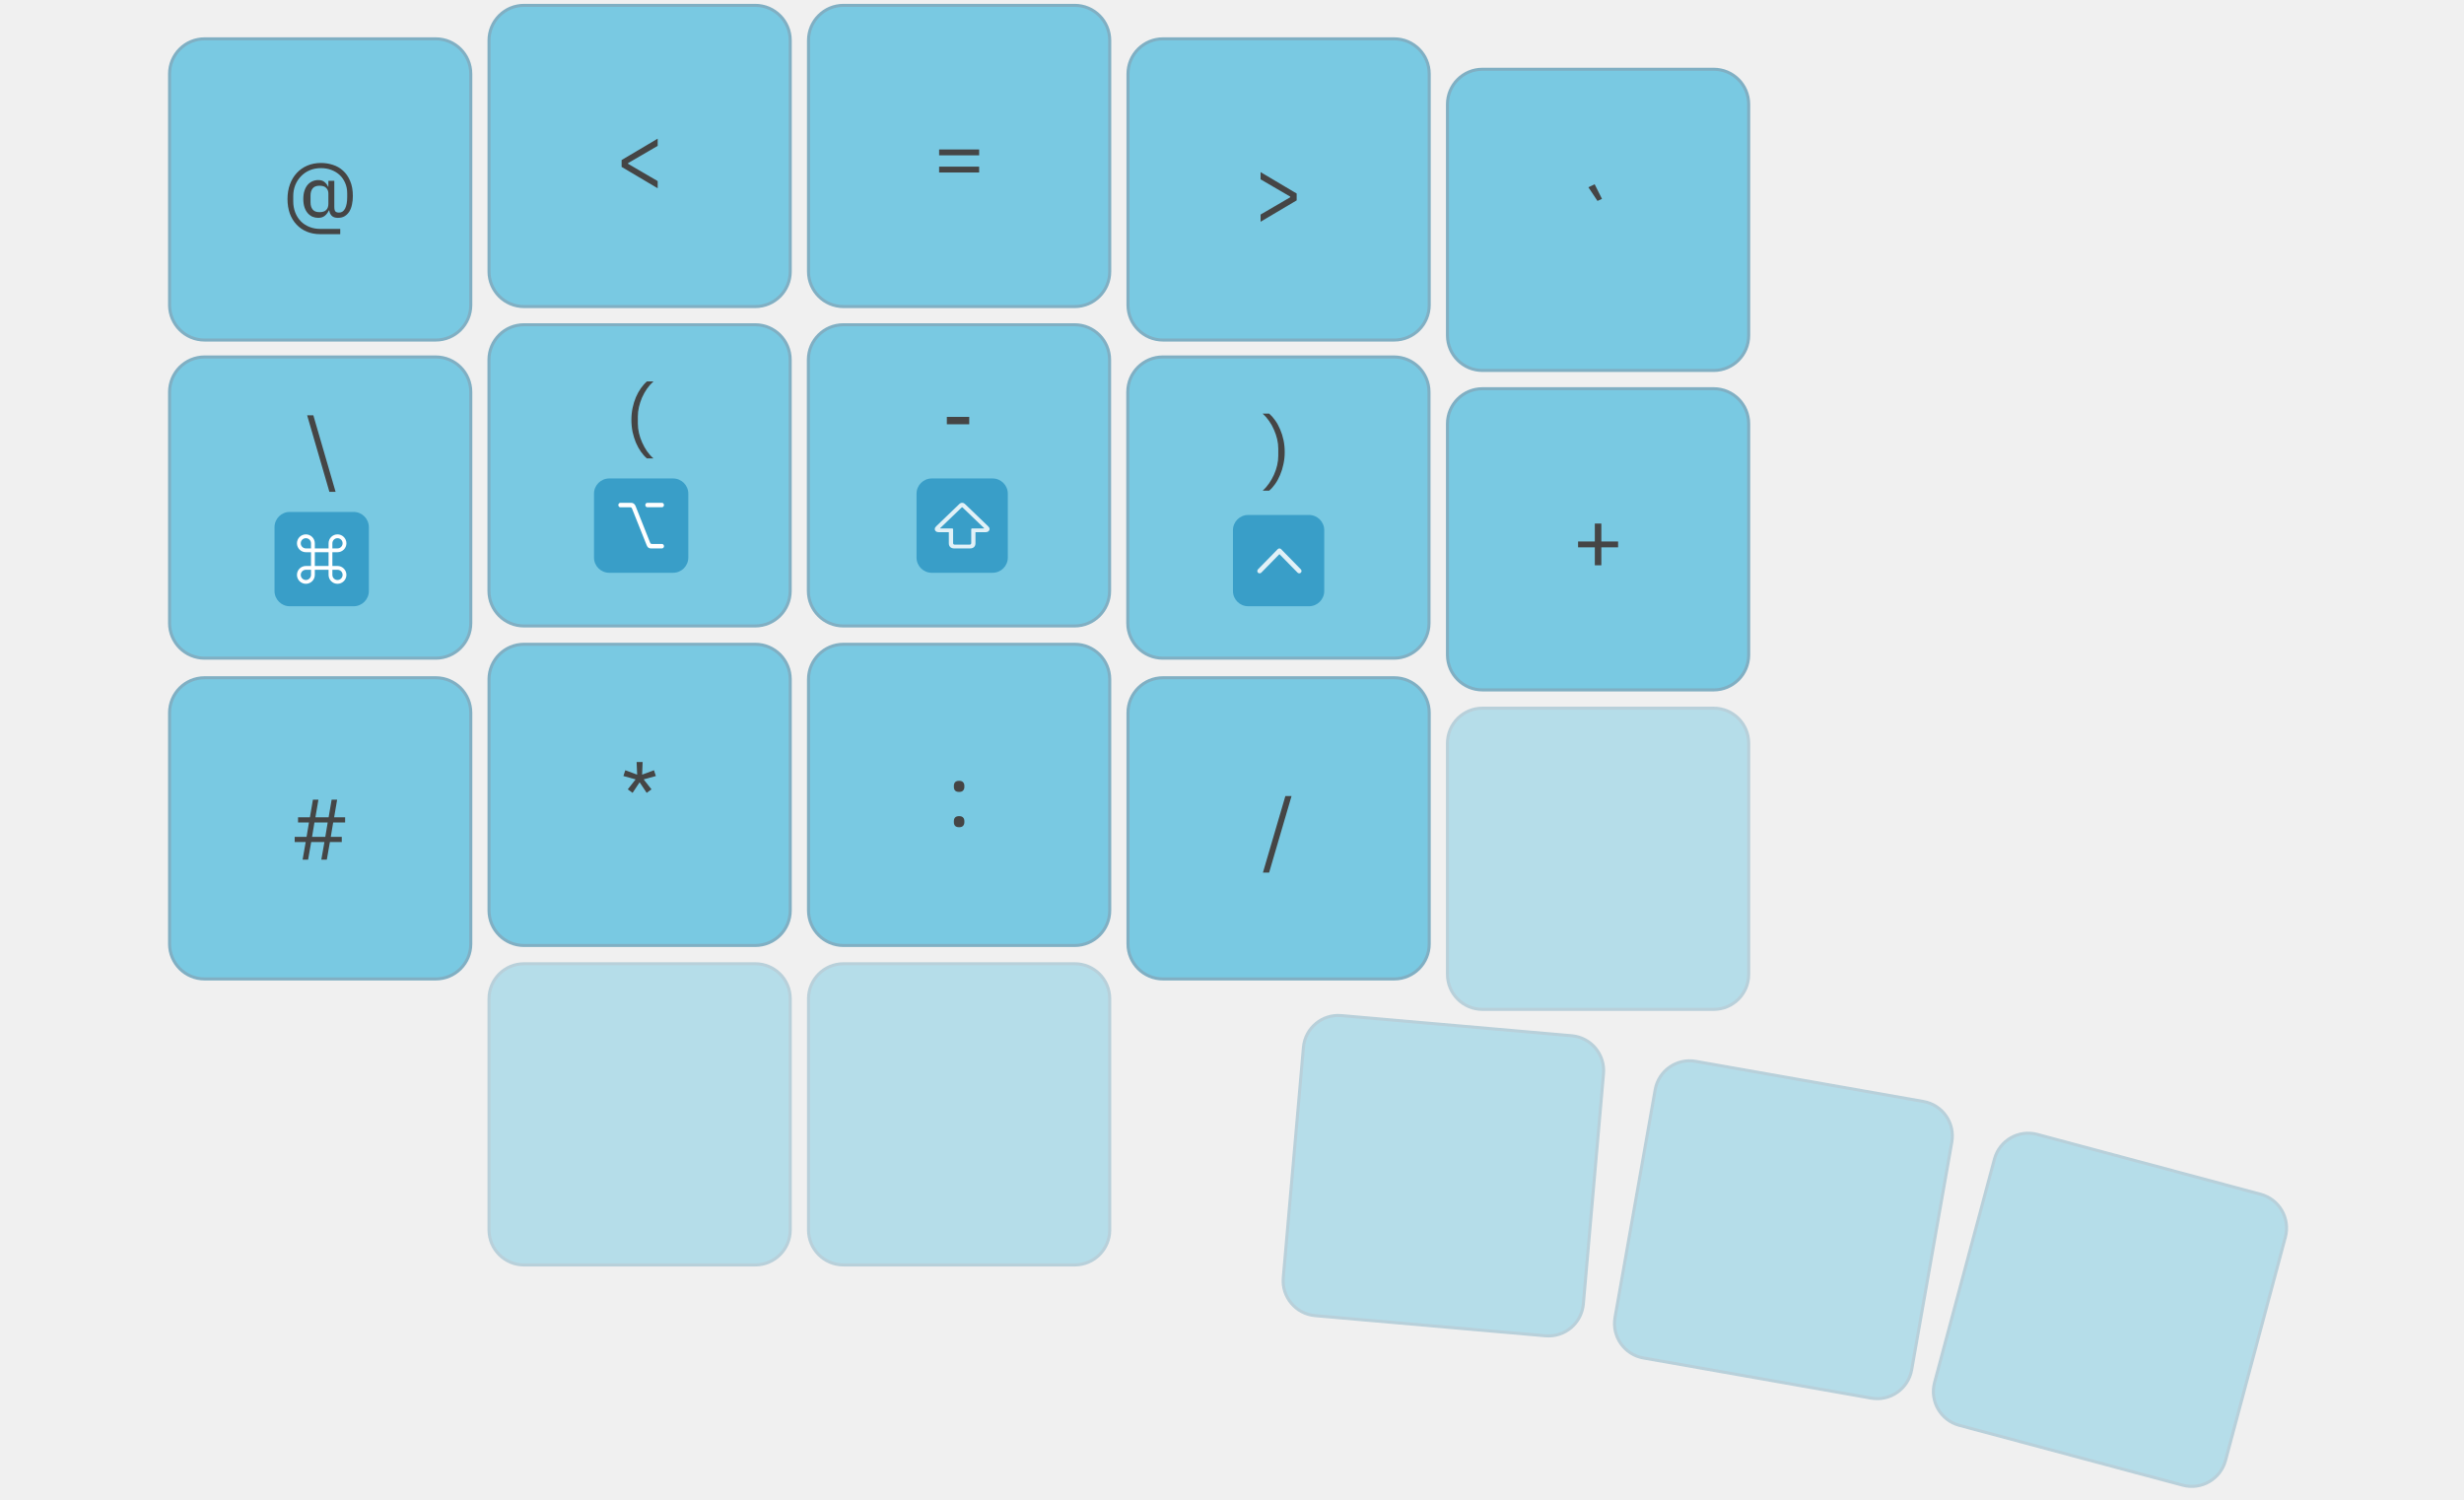
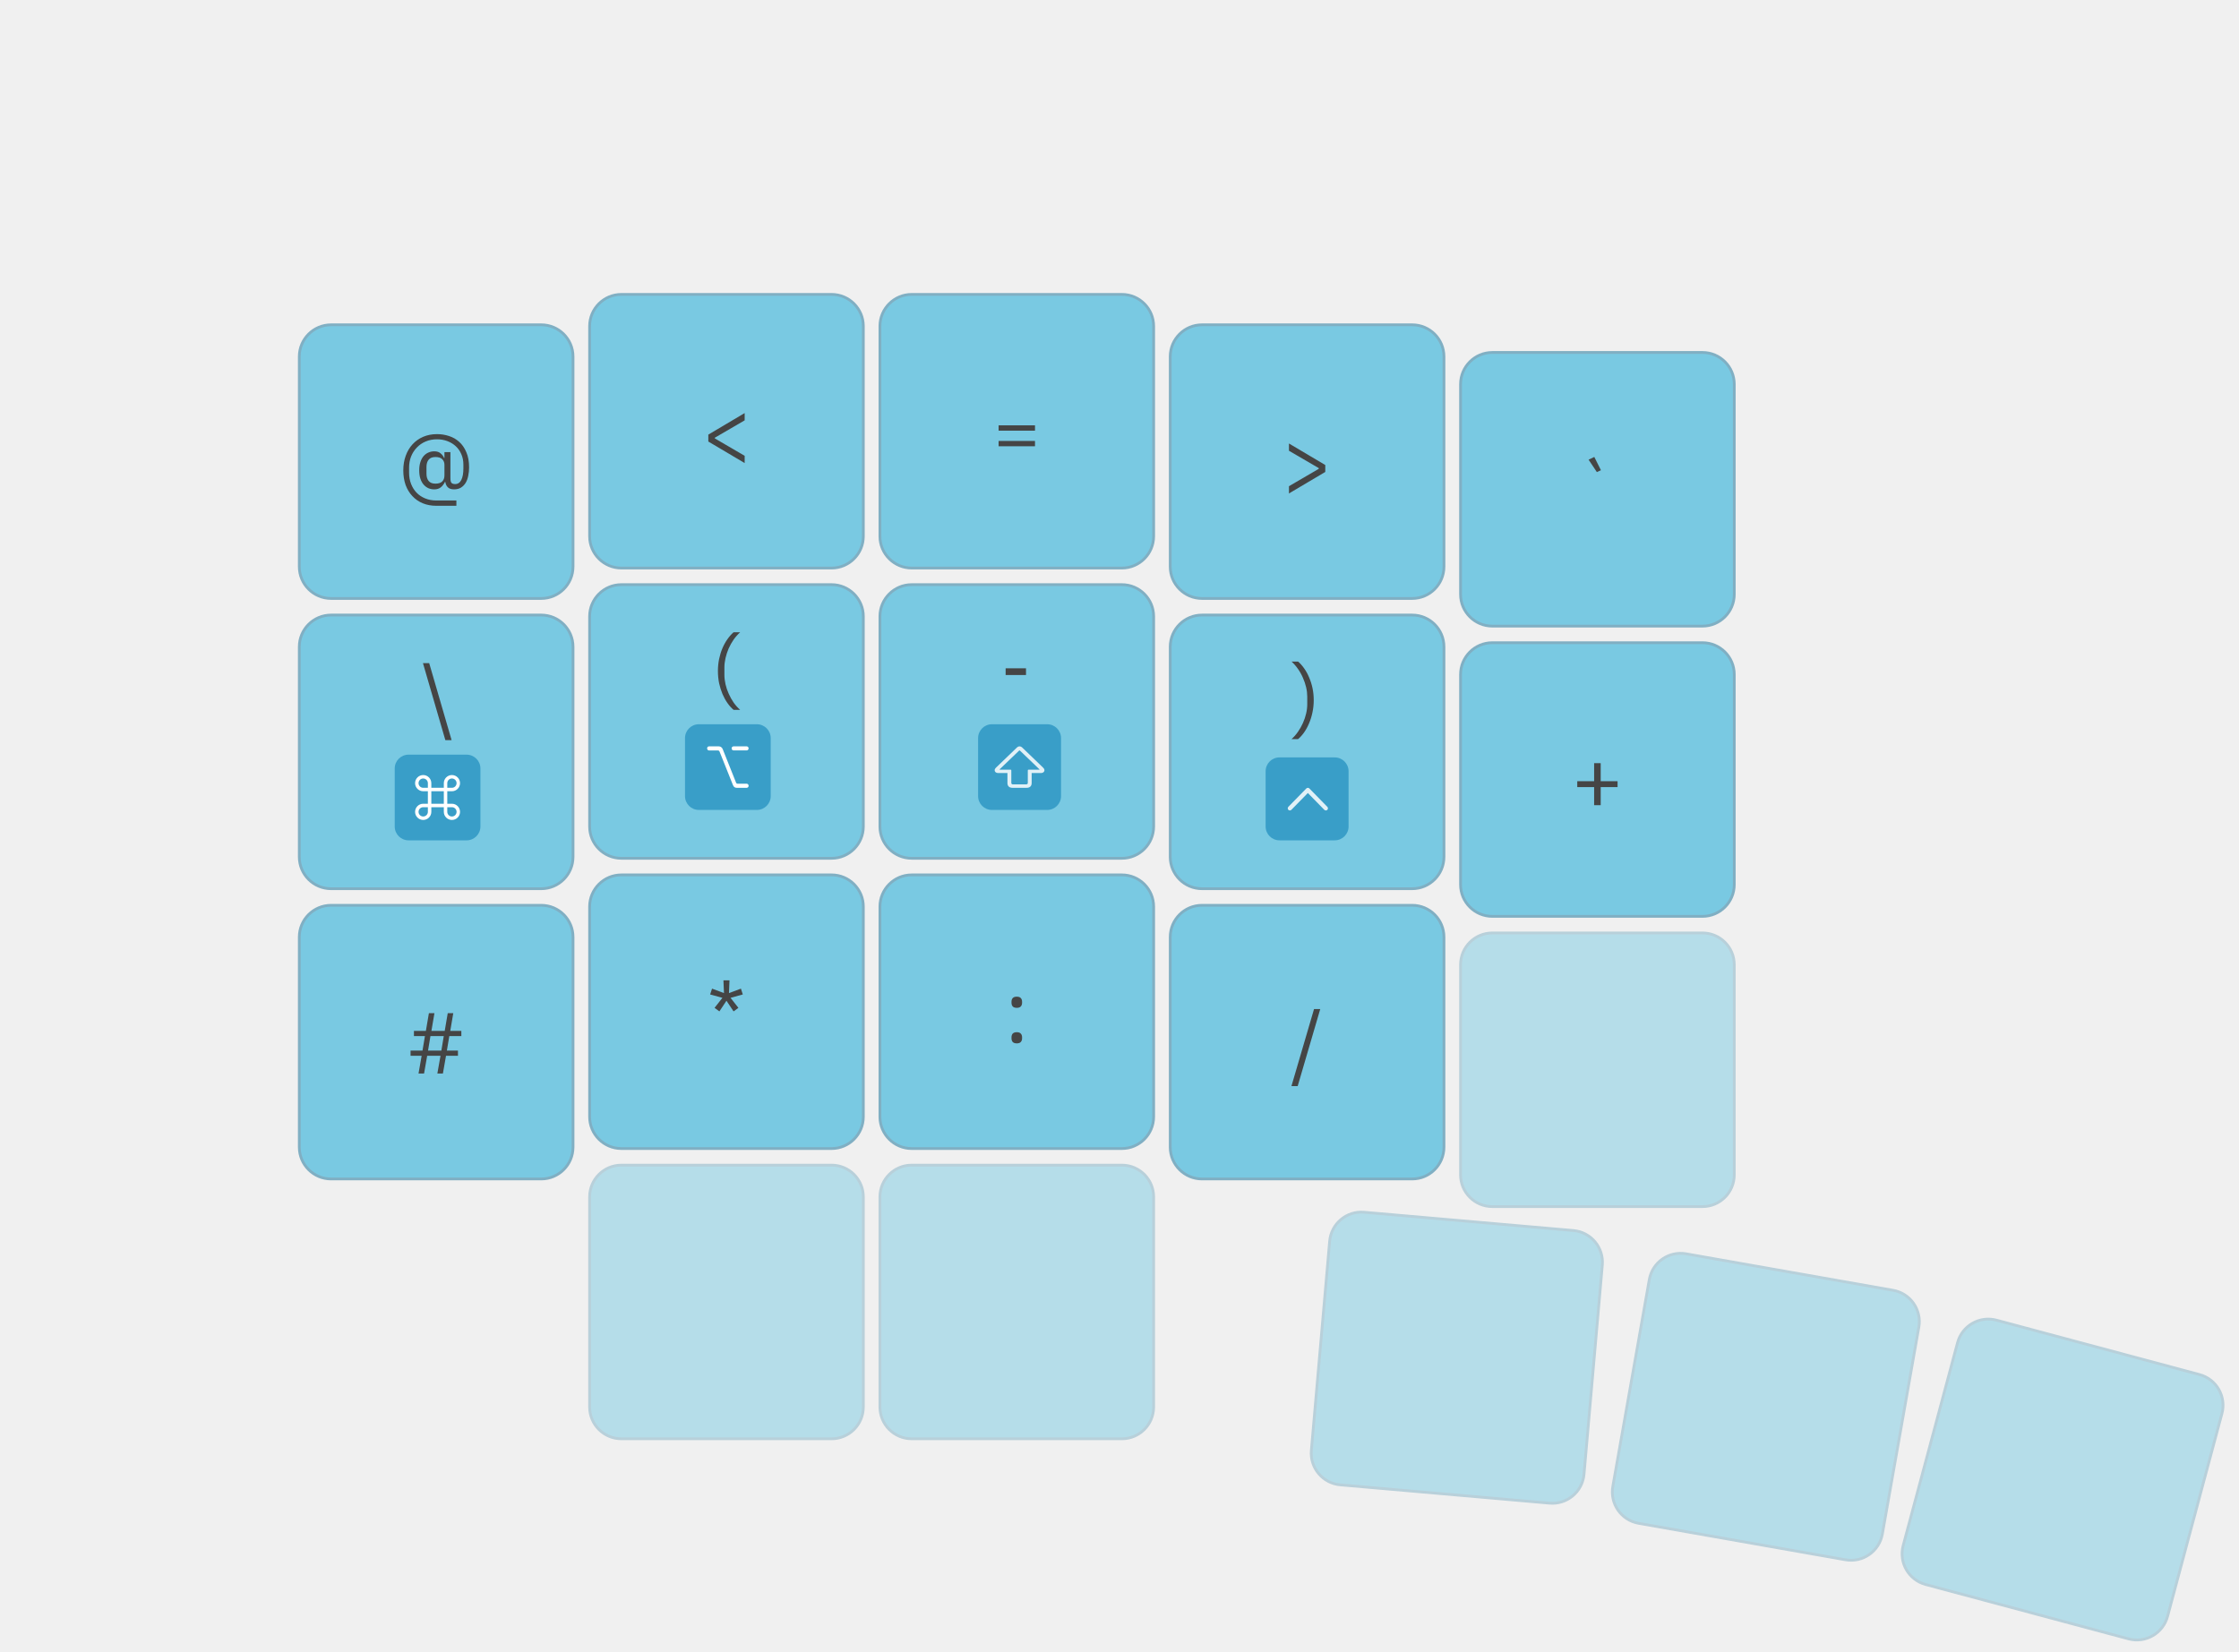
- <svg xmlns="http://www.w3.org/2000/svg" width="918.009" height="558.738" viewBox="2177.397 1161.57 918.009 558.738" fill="none" data-reference-sha256="8ee34f9e3c9666997164bc1bf319ddedcdf2c116329b47ac2e6d758aab9504ad" data-model="micro" data-layer="symbols" data-side="left" data-locale="en" data-key-canvas-width="8.18">
+ <svg xmlns="http://www.w3.org/2000/svg" width="918.009" height="677.142" viewBox="2117.842 1042.825 918.009 677.142" fill="none" data-reference-sha256="8ee34f9e3c9666997164bc1bf319ddedcdf2c116329b47ac2e6d758aab9504ad" data-model="micro" data-layer="symbols" data-side="left" data-locale="en" data-key-canvas-width="8.18" data-key-grid-pitch="119.03" data-key-grid-normalized="true" data-shared-key-canvas="true">
  <defs>
    <linearGradient id="paint0_linear_179_8104" x1="442" y1="611.5" x2="1997" y2="611.5" gradientUnits="userSpaceOnUse">
      <stop />
      <stop offset="1" stop-color="#666666" stop-opacity="0" />
    </linearGradient>
    <linearGradient id="paint1_linear_179_8104" x1="442" y1="1164.5" x2="1997" y2="1164.5" gradientUnits="userSpaceOnUse">
      <stop />
      <stop offset="1" stop-color="#666666" stop-opacity="0" />
    </linearGradient>
    <linearGradient id="paint2_linear_179_8104" x1="442" y1="1717.5" x2="1997" y2="1717.5" gradientUnits="userSpaceOnUse">
      <stop />
      <stop offset="1" stop-color="#666666" stop-opacity="0" />
    </linearGradient>
    <linearGradient id="paint3_linear_179_8104" x1="442" y1="2270.5" x2="1997" y2="2270.5" gradientUnits="userSpaceOnUse">
      <stop />
      <stop offset="1" stop-color="#666666" stop-opacity="0" />
    </linearGradient>
  </defs>
  <rect x="2716.68" y="1187.37" width="112.226" height="112.226" rx="13.036" fill="#79C9E2" stroke="#80AFC3" stroke-width="1.134" />
  <path d="M2769.18 1231.34L2771.52 1230.22L2774.24 1235.66L2772.57 1236.43L2769.18 1231.34Z" fill="#454545" />
  <rect x="2716.68" y="1306.4" width="112.226" height="112.226" rx="13.036" fill="#79C9E2" stroke="#80AFC3" stroke-width="1.134" />
-   <path d="M2771.58 1372.19V1365.5H2765.34V1363.32H2771.58V1356.64H2774.01V1363.32H2780.25V1365.5H2774.01V1372.19H2771.58Z" fill="#454545" />
+   <path d="M2771.58 1372.19V1365.5H2765.34V1363.32H2771.58V1356.64H2774.01V1363.32H2780.25V1365.5H2774.01V1372.19H2771.58Z" fill="#454545" transform="matrix(1.108416 0 0 1.108416 -300.6147 -147.9241) " data-standard-legend-size="true" />
  <rect opacity="0.5" x="2716.68" y="1425.43" width="112.226" height="112.226" rx="13.036" fill="#79C9E2" stroke="#80AFC3" stroke-width="1.134" />
-   <rect x="2240.57" y="1176.04" width="112.226" height="112.226" rx="13.036" fill="#79C9E2" stroke="#80AFC3" stroke-width="1.134" />
-   <rect x="2240.57" y="1294.57" width="112.226" height="112.226" rx="13.036" fill="#79C9E2" stroke="#80AFC3" stroke-width="1.134" />
-   <path d="M2300.12 1344.83L2291.83 1316.32H2294.14L2302.43 1344.83H2300.12Z" fill="#454545" />
-   <rect x="2240.57" y="1414.09" width="112.226" height="112.226" rx="13.036" fill="#79C9E2" stroke="#80AFC3" stroke-width="1.134" />
-   <path d="M2298.27 1475.3H2293.34L2292.19 1481.86H2290.14L2291.29 1475.3H2287.19V1473.38H2291.61L2292.51 1468.01H2288.44V1466.09H2292.86L2293.98 1459.53H2296.03L2294.91 1466.09H2299.83L2300.95 1459.53H2303L2301.88 1466.09H2305.98V1468.01H2301.53L2300.63 1473.38H2304.73V1475.3H2300.31L2299.16 1481.86H2297.11L2298.27 1475.3ZM2298.59 1473.38L2299.48 1468.01H2294.55L2293.66 1473.38H2298.59Z" fill="#454545" />
-   <rect x="2597.65" y="1176.04" width="112.226" height="112.226" rx="13.036" fill="#79C9E2" stroke="#80AFC3" stroke-width="1.134" />
-   <path d="M2647.05 1241.51L2658.09 1235.07V1234.82L2647.05 1228.39V1225.7L2660.49 1233.67V1236.23L2647.05 1244.19V1241.51Z" fill="#454545" />
-   <rect x="2597.57" y="1294.57" width="112.226" height="112.226" rx="13.036" fill="#79C9E2" stroke="#80AFC3" stroke-width="1.134" />
-   <path d="M2656.04 1330.02C2656.04 1331.57 2655.88 1333.08 2655.56 1334.53C2655.27 1335.96 2654.85 1337.29 2654.32 1338.53C2653.8 1339.77 2653.2 1340.89 2652.49 1341.89C2651.79 1342.89 2651.04 1343.72 2650.25 1344.38H2647.82C2648.7 1343.62 2649.48 1342.72 2650.19 1341.7C2650.91 1340.67 2651.53 1339.58 2652.04 1338.43C2652.56 1337.28 2652.95 1336.11 2653.23 1334.91C2653.51 1333.72 2653.64 1332.55 2653.64 1331.42V1328.67C2653.64 1327.56 2653.51 1326.41 2653.23 1325.22C2652.95 1324.02 2652.56 1322.85 2652.04 1321.7C2651.55 1320.54 2650.95 1319.46 2650.22 1318.43C2649.52 1317.41 2648.72 1316.49 2647.82 1315.68H2650.25C2651.06 1316.38 2651.82 1317.24 2652.52 1318.24C2653.23 1319.24 2653.84 1320.36 2654.35 1321.6C2654.88 1322.82 2655.3 1324.14 2655.6 1325.57C2655.9 1327 2656.04 1328.48 2656.04 1330.02Z" fill="#454545" />
+   <rect x="2240.56" y="1176.03" width="112.226" height="112.226" rx="13.036" fill="#79C9E2" stroke="#80AFC3" stroke-width="1.134" />
+   <rect x="2240.56" y="1295.06" width="112.226" height="112.226" rx="13.036" fill="#79C9E2" stroke="#80AFC3" stroke-width="1.134" />
+   <path d="M2300.12 1344.83L2291.83 1316.32H2294.14L2302.43 1344.83H2300.12Z" fill="#454545" transform="matrix(1.107892 0 0 1.107892 -247.8418 -143.5583) " data-standard-legend-size="true" />
+   <rect x="2240.56" y="1414.09" width="112.226" height="112.226" rx="13.036" fill="#79C9E2" stroke="#80AFC3" stroke-width="1.134" />
+   <path d="M2298.27 1475.3H2293.34L2292.19 1481.86H2290.14L2291.29 1475.3H2287.19V1473.38H2291.61L2292.51 1468.01H2288.44V1466.09H2292.86L2293.98 1459.53H2296.03L2294.91 1466.09H2299.83L2300.95 1459.53H2303L2301.88 1466.09H2305.98V1468.01H2301.53L2300.63 1473.38H2304.73V1475.3H2300.31L2299.16 1481.86H2297.11L2298.27 1475.3ZM2298.59 1473.38L2299.48 1468.01H2294.55L2293.66 1473.38H2298.59Z" fill="#454545" transform="matrix(1.108205 0 0 1.108205 -248.5032 -159.1373) " data-standard-legend-size="true" />
+   <rect x="2597.65" y="1176.03" width="112.226" height="112.226" rx="13.036" fill="#79C9E2" stroke="#80AFC3" stroke-width="1.134" />
+   <path d="M2647.05 1241.51L2658.09 1235.07V1234.82L2647.05 1228.39V1225.7L2660.49 1233.67V1236.23L2647.05 1244.19V1241.51Z" fill="#454545" transform="matrix(1.108197 0 0 1.108197 -287.1292 -133.617) " data-standard-legend-size="true" />
+   <rect x="2597.65" y="1295.06" width="112.226" height="112.226" rx="13.036" fill="#79C9E2" stroke="#80AFC3" stroke-width="1.134" />
+   <path d="M2656.04 1330.02C2656.04 1331.57 2655.88 1333.08 2655.56 1334.53C2655.27 1335.96 2654.85 1337.29 2654.32 1338.53C2653.8 1339.77 2653.2 1340.89 2652.49 1341.89C2651.79 1342.89 2651.04 1343.72 2650.25 1344.38H2647.82C2648.7 1343.62 2649.48 1342.72 2650.19 1341.7C2650.91 1340.67 2651.53 1339.58 2652.04 1338.43C2652.56 1337.28 2652.95 1336.11 2653.23 1334.91C2653.51 1333.72 2653.64 1332.55 2653.64 1331.42V1328.67C2653.64 1327.56 2653.51 1326.41 2653.23 1325.22C2652.95 1324.02 2652.56 1322.85 2652.04 1321.7C2651.55 1320.54 2650.95 1319.46 2650.22 1318.43C2649.52 1317.41 2648.72 1316.49 2647.82 1315.68H2650.25C2651.06 1316.38 2651.82 1317.24 2652.52 1318.24C2653.23 1319.24 2653.84 1320.36 2654.35 1321.6C2654.88 1322.82 2655.3 1324.14 2655.6 1325.57C2655.9 1327 2656.04 1328.48 2656.04 1330.02Z" fill="#454545" transform="matrix(1.108006 0 0 1.108006 -286.4253 -143.6517) " data-standard-legend-size="true" />
  <rect x="2597.65" y="1414.09" width="112.226" height="112.226" rx="13.036" fill="#79C9E2" stroke="#80AFC3" stroke-width="1.134" />
-   <path d="M2647.92 1486.7L2656.28 1458.18H2658.58L2650.23 1486.7H2647.92Z" fill="#454545" />
-   <rect x="2359.59" y="1163.57" width="112.226" height="112.226" rx="13.036" fill="#79C9E2" stroke="#80AFC3" stroke-width="1.134" />
-   <path d="M2408.99 1223.76V1221.2L2422.43 1213.23V1215.92L2411.39 1222.35V1222.6L2422.43 1229.04V1231.72L2408.99 1223.76Z" fill="#454545" />
-   <path d="M2304.16 1248.82H2296.73C2294.9 1248.82 2293.22 1248.51 2291.71 1247.89C2290.22 1247.27 2288.94 1246.38 2287.87 1245.23C2286.8 1244.1 2285.97 1242.74 2285.37 1241.14C2284.8 1239.51 2284.51 1237.71 2284.51 1235.73C2284.51 1233.74 2284.81 1231.93 2285.41 1230.29C2286 1228.64 2286.85 1227.24 2287.93 1226.06C2289.02 1224.87 2290.33 1223.94 2291.87 1223.28C2293.41 1222.62 2295.12 1222.29 2297.02 1222.29C2298.52 1222.29 2299.98 1222.52 2301.41 1222.99C2302.84 1223.44 2304.09 1224.15 2305.18 1225.14C2306.29 1226.12 2307.18 1227.4 2307.84 1228.98C2308.52 1230.53 2308.86 1232.41 2308.86 1234.61C2308.86 1235.72 2308.76 1236.76 2308.54 1237.74C2308.35 1238.72 2308.03 1239.59 2307.58 1240.34C2307.13 1241.06 2306.56 1241.65 2305.85 1242.1C2305.15 1242.52 2304.3 1242.74 2303.29 1242.74C2302.27 1242.74 2301.5 1242.48 2300.99 1241.97C2300.48 1241.46 2300.17 1240.79 2300.06 1239.98H2299.93C2299.51 1240.84 2298.98 1241.51 2298.37 1242C2297.75 1242.49 2296.95 1242.74 2295.97 1242.74C2295.22 1242.74 2294.5 1242.6 2293.82 1242.32C2293.16 1242.02 2292.57 1241.58 2292.06 1241.01C2291.55 1240.43 2291.14 1239.71 2290.85 1238.83C2290.55 1237.94 2290.4 1236.89 2290.4 1235.7C2290.4 1234.5 2290.55 1233.47 2290.85 1232.59C2291.14 1231.7 2291.55 1230.96 2292.06 1230.38C2292.57 1229.81 2293.16 1229.38 2293.82 1229.1C2294.5 1228.8 2295.22 1228.66 2295.97 1228.66C2296.95 1228.66 2297.73 1228.9 2298.3 1229.39C2298.88 1229.86 2299.32 1230.44 2299.61 1231.12H2299.74V1228.94H2301.95V1238.67C2301.95 1239.5 2302.09 1240.07 2302.37 1240.37C2302.66 1240.64 2303.11 1240.78 2303.71 1240.78C2304.71 1240.78 2305.47 1240.27 2305.98 1239.25C2306.49 1238.22 2306.75 1236.82 2306.75 1235.02V1233.55C2306.75 1232.14 2306.49 1230.86 2305.98 1229.71C2305.49 1228.56 2304.81 1227.58 2303.93 1226.77C2303.06 1225.96 2302.02 1225.33 2300.83 1224.88C2299.64 1224.43 2298.36 1224.21 2296.99 1224.21C2295.45 1224.21 2294.06 1224.47 2292.8 1225.01C2291.54 1225.54 2290.45 1226.29 2289.53 1227.25C2288.62 1228.19 2287.9 1229.3 2287.39 1230.58C2286.9 1231.83 2286.65 1233.2 2286.65 1234.67V1236.56C2286.65 1238.07 2286.9 1239.46 2287.39 1240.72C2287.88 1241.98 2288.56 1243.07 2289.44 1243.98C2290.33 1244.9 2291.4 1245.6 2292.64 1246.1C2293.88 1246.61 2295.25 1246.86 2296.77 1246.86H2304.16V1248.82ZM2296.41 1240.62C2297.54 1240.62 2298.38 1240.36 2298.91 1239.82C2299.46 1239.29 2299.74 1238.53 2299.74 1237.55V1233.65C2299.74 1232.84 2299.48 1232.15 2298.94 1231.6C2298.41 1231.04 2297.57 1230.77 2296.41 1230.77C2295.26 1230.77 2294.42 1231.1 2293.89 1231.76C2293.35 1232.42 2293.09 1233.31 2293.09 1234.42V1236.98C2293.09 1238.08 2293.35 1238.97 2293.89 1239.63C2294.42 1240.29 2295.26 1240.62 2296.41 1240.62Z" fill="#454545" />
-   <rect x="2359.57" y="1282.57" width="112.226" height="112.226" rx="13.036" fill="#79C9E2" stroke="#80AFC3" stroke-width="1.134" />
-   <path d="M2412.64 1318.02C2412.64 1316.48 2412.79 1315 2413.08 1313.57C2413.38 1312.14 2413.79 1310.82 2414.3 1309.6C2414.83 1308.36 2415.45 1307.24 2416.16 1306.24C2416.86 1305.24 2417.62 1304.38 2418.43 1303.68H2420.86C2419.96 1304.49 2419.15 1305.41 2418.43 1306.43C2417.72 1307.46 2417.12 1308.54 2416.6 1309.7C2416.11 1310.85 2415.73 1312.02 2415.45 1313.22C2415.18 1314.41 2415.04 1315.56 2415.04 1316.67V1319.42C2415.04 1320.55 2415.18 1321.72 2415.45 1322.91C2415.73 1324.11 2416.12 1325.28 2416.64 1326.43C2417.15 1327.58 2417.76 1328.67 2418.46 1329.7C2419.19 1330.72 2419.99 1331.62 2420.86 1332.38H2418.43C2417.64 1331.72 2416.89 1330.89 2416.19 1329.89C2415.48 1328.89 2414.87 1327.77 2414.33 1326.53C2413.82 1325.29 2413.4 1323.96 2413.08 1322.53C2412.79 1321.08 2412.64 1319.57 2412.64 1318.02Z" fill="#454545" />
+   <path d="M2647.92 1486.7L2656.28 1458.18H2658.58L2650.23 1486.7H2647.92Z" fill="#454545" transform="matrix(1.107508 0 0 1.107508 -285.2451 -158.2988) " data-standard-legend-size="true" />
+   <rect x="2359.59" y="1163.56" width="112.226" height="112.226" rx="13.036" fill="#79C9E2" stroke="#80AFC3" stroke-width="1.134" />
+   <path d="M2408.99 1223.76V1221.2L2422.43 1213.23V1215.92L2411.39 1222.35V1222.6L2422.43 1229.04V1231.72L2408.99 1223.76Z" fill="#454545" transform="matrix(1.108723 0 0 1.108723 -262.6425 -132.9108) " data-standard-legend-size="true" />
+   <path d="M2304.16 1248.82H2296.73C2294.9 1248.82 2293.22 1248.51 2291.71 1247.89C2290.22 1247.27 2288.94 1246.38 2287.87 1245.23C2286.8 1244.1 2285.97 1242.74 2285.37 1241.14C2284.8 1239.51 2284.51 1237.71 2284.51 1235.73C2284.51 1233.74 2284.81 1231.93 2285.41 1230.29C2286 1228.64 2286.85 1227.24 2287.93 1226.06C2289.02 1224.87 2290.33 1223.94 2291.87 1223.28C2293.41 1222.62 2295.12 1222.29 2297.02 1222.29C2298.52 1222.29 2299.98 1222.52 2301.41 1222.99C2302.84 1223.44 2304.09 1224.15 2305.18 1225.14C2306.29 1226.12 2307.18 1227.4 2307.84 1228.98C2308.52 1230.53 2308.86 1232.41 2308.86 1234.61C2308.86 1235.72 2308.76 1236.76 2308.54 1237.74C2308.35 1238.72 2308.03 1239.59 2307.58 1240.34C2307.13 1241.06 2306.56 1241.65 2305.85 1242.1C2305.15 1242.52 2304.3 1242.74 2303.29 1242.74C2302.27 1242.74 2301.5 1242.48 2300.99 1241.97C2300.48 1241.46 2300.17 1240.79 2300.06 1239.98H2299.93C2299.51 1240.84 2298.98 1241.51 2298.37 1242C2297.75 1242.49 2296.95 1242.74 2295.97 1242.74C2295.22 1242.74 2294.5 1242.6 2293.82 1242.32C2293.16 1242.02 2292.57 1241.58 2292.06 1241.01C2291.55 1240.43 2291.14 1239.71 2290.85 1238.83C2290.55 1237.94 2290.4 1236.89 2290.4 1235.7C2290.4 1234.5 2290.55 1233.47 2290.85 1232.59C2291.14 1231.7 2291.55 1230.96 2292.06 1230.38C2292.57 1229.81 2293.16 1229.38 2293.82 1229.1C2294.5 1228.8 2295.22 1228.66 2295.97 1228.66C2296.95 1228.66 2297.73 1228.9 2298.3 1229.39C2298.88 1229.86 2299.32 1230.44 2299.61 1231.12H2299.74V1228.94H2301.95V1238.67C2301.95 1239.5 2302.09 1240.07 2302.37 1240.37C2302.66 1240.64 2303.11 1240.78 2303.71 1240.78C2304.71 1240.78 2305.47 1240.27 2305.98 1239.25C2306.49 1238.22 2306.75 1236.82 2306.75 1235.02V1233.55C2306.75 1232.14 2306.49 1230.86 2305.98 1229.71C2305.49 1228.56 2304.81 1227.58 2303.93 1226.77C2303.06 1225.96 2302.02 1225.33 2300.83 1224.88C2299.64 1224.43 2298.36 1224.21 2296.99 1224.21C2295.45 1224.21 2294.06 1224.47 2292.8 1225.01C2291.54 1225.54 2290.45 1226.29 2289.53 1227.25C2288.62 1228.19 2287.9 1229.3 2287.39 1230.58C2286.9 1231.83 2286.65 1233.2 2286.65 1234.67V1236.56C2286.65 1238.07 2286.9 1239.46 2287.39 1240.72C2287.88 1241.98 2288.56 1243.07 2289.44 1243.98C2290.33 1244.9 2291.4 1245.6 2292.64 1246.1C2293.88 1246.61 2295.25 1246.86 2296.77 1246.86H2304.16V1248.82ZM2296.41 1240.62C2297.54 1240.62 2298.38 1240.36 2298.91 1239.82C2299.46 1239.29 2299.74 1238.53 2299.74 1237.55V1233.65C2299.74 1232.84 2299.48 1232.15 2298.94 1231.6C2298.41 1231.04 2297.57 1230.77 2296.41 1230.77C2295.26 1230.77 2294.42 1231.1 2293.89 1231.76C2293.35 1232.42 2293.09 1233.31 2293.09 1234.42V1236.98C2293.09 1238.08 2293.35 1238.97 2293.89 1239.63C2294.42 1240.29 2295.26 1240.62 2296.41 1240.62Z" fill="#454545" transform="matrix(1.107815 0 0 1.107815 -247.6175 -133.2116) " data-standard-legend-size="true" />
+   <rect x="2359.59" y="1282.59" width="112.226" height="112.226" rx="13.036" fill="#79C9E2" stroke="#80AFC3" stroke-width="1.134" />
+   <path d="M2412.64 1318.02C2412.64 1316.48 2412.79 1315 2413.08 1313.57C2413.38 1312.14 2413.79 1310.82 2414.3 1309.6C2414.83 1308.36 2415.45 1307.24 2416.16 1306.24C2416.86 1305.24 2417.62 1304.38 2418.43 1303.68H2420.86C2419.96 1304.49 2419.15 1305.41 2418.43 1306.43C2417.72 1307.46 2417.12 1308.54 2416.6 1309.7C2416.11 1310.85 2415.73 1312.02 2415.45 1313.22C2415.18 1314.41 2415.04 1315.56 2415.04 1316.67V1319.42C2415.04 1320.55 2415.18 1321.72 2415.45 1322.91C2415.73 1324.11 2416.12 1325.28 2416.64 1326.43C2417.15 1327.58 2417.76 1328.67 2418.46 1329.7C2419.19 1330.72 2419.99 1331.62 2420.86 1332.38H2418.43C2417.64 1331.72 2416.89 1330.89 2416.19 1329.89C2415.48 1328.89 2414.87 1327.77 2414.33 1326.53C2413.82 1325.29 2413.4 1323.96 2413.08 1322.53C2412.79 1321.08 2412.64 1319.57 2412.64 1318.02Z" fill="#454545" transform="matrix(1.108345 0 0 1.108345 -261.8433 -142.8022) " data-standard-legend-size="true" />
  <rect x="2359.59" y="1401.62" width="112.226" height="112.226" rx="13.036" fill="#79C9E2" stroke="#80AFC3" stroke-width="1.134" />
-   <path d="M2413.08 1456.98L2411.29 1455.67L2414.2 1451.96L2409.66 1450.71L2410.36 1448.56L2414.78 1450.2L2414.58 1445.49H2416.82L2416.63 1450.2L2421.05 1448.56L2421.75 1450.71L2417.21 1451.96L2420.12 1455.67L2418.33 1456.98L2415.7 1453.04L2413.08 1456.98Z" fill="#454545" />
+   <path d="M2413.08 1456.98L2411.29 1455.67L2414.2 1451.96L2409.66 1450.71L2410.36 1448.56L2414.78 1450.2L2414.58 1445.49H2416.82L2416.63 1450.2L2421.05 1448.56L2421.75 1450.71L2417.21 1451.96L2420.12 1455.67L2418.33 1456.98L2415.7 1453.04L2413.08 1456.98Z" fill="#454545" transform="matrix(1.107716 0 0 1.107716 -260.2104 -156.3214) " data-standard-legend-size="true" />
  <rect opacity="0.5" x="2359.59" y="1520.65" width="112.226" height="112.226" rx="13.036" fill="#79C9E2" stroke="#80AFC3" stroke-width="1.134" />
-   <rect x="2478.62" y="1163.57" width="112.226" height="112.226" rx="13.036" fill="#79C9E2" stroke="#80AFC3" stroke-width="1.134" />
+   <rect x="2478.62" y="1163.56" width="112.226" height="112.226" rx="13.036" fill="#79C9E2" stroke="#80AFC3" stroke-width="1.134" />
  <path d="M2527.28 1219.44V1217.26H2542.2V1219.44H2527.28ZM2527.28 1225.84V1223.66H2542.2V1225.84H2527.28Z" fill="#454545" />
-   <rect x="2478.57" y="1282.57" width="112.226" height="112.226" rx="13.036" fill="#79C9E2" stroke="#80AFC3" stroke-width="1.134" />
+   <rect x="2478.62" y="1282.59" width="112.226" height="112.226" rx="13.036" fill="#79C9E2" stroke="#80AFC3" stroke-width="1.134" />
  <path d="M2530.16 1319.65V1316.9H2538.51V1319.65H2530.16Z" fill="#454545" />
  <rect x="2478.62" y="1401.62" width="112.226" height="112.226" rx="13.036" fill="#79C9E2" stroke="#80AFC3" stroke-width="1.134" />
-   <path d="M2534.73 1469.78C2534.05 1469.78 2533.55 1469.61 2533.23 1469.27C2532.93 1468.93 2532.78 1468.48 2532.78 1467.92V1467.51C2532.78 1466.95 2532.93 1466.5 2533.23 1466.16C2533.55 1465.82 2534.05 1465.65 2534.73 1465.65C2535.42 1465.65 2535.91 1465.82 2536.21 1466.16C2536.53 1466.5 2536.69 1466.95 2536.69 1467.51V1467.92C2536.69 1468.48 2536.53 1468.93 2536.21 1469.27C2535.91 1469.61 2535.42 1469.78 2534.73 1469.78ZM2534.73 1456.63C2534.05 1456.63 2533.55 1456.46 2533.23 1456.12C2532.93 1455.77 2532.78 1455.33 2532.78 1454.77V1454.36C2532.78 1453.8 2532.93 1453.35 2533.23 1453.01C2533.55 1452.67 2534.05 1452.5 2534.73 1452.5C2535.42 1452.5 2535.91 1452.67 2536.21 1453.01C2536.53 1453.35 2536.69 1453.8 2536.69 1454.36V1454.77C2536.69 1455.33 2536.53 1455.77 2536.21 1456.12C2535.91 1456.46 2535.42 1456.63 2534.73 1456.63Z" fill="#454545" />
+   <path d="M2534.73 1469.78C2534.05 1469.78 2533.55 1469.61 2533.23 1469.27C2532.93 1468.93 2532.78 1468.48 2532.78 1467.92V1467.51C2532.78 1466.95 2532.93 1466.5 2533.23 1466.16C2533.55 1465.82 2534.05 1465.65 2534.73 1465.65C2535.42 1465.65 2535.91 1465.82 2536.21 1466.16C2536.53 1466.5 2536.69 1466.95 2536.69 1467.51V1467.92C2536.69 1468.48 2536.53 1468.93 2536.21 1469.27C2535.91 1469.61 2535.42 1469.78 2534.73 1469.78ZM2534.73 1456.63C2534.05 1456.63 2533.55 1456.46 2533.23 1456.12C2532.93 1455.77 2532.78 1455.33 2532.78 1454.77V1454.36C2532.78 1453.8 2532.93 1453.35 2533.23 1453.01C2533.55 1452.67 2534.05 1452.5 2534.73 1452.5C2535.42 1452.5 2535.91 1452.67 2536.21 1453.01C2536.53 1453.35 2536.69 1453.8 2536.69 1454.36V1454.77C2536.69 1455.33 2536.53 1455.77 2536.21 1456.12C2535.91 1456.46 2535.42 1456.63 2534.73 1456.63Z" fill="#454545" transform="matrix(1.108202 0 0 1.108202 -274.2635 -158.0983) " data-standard-legend-size="true" />
  <rect opacity="0.5" x="2478.62" y="1520.65" width="112.226" height="112.226" rx="13.036" fill="#79C9E2" stroke="#80AFC3" stroke-width="1.134" />
  <rect opacity="0.5" x="2664.15" y="1538.83" width="112.226" height="112.226" rx="13.036" transform="rotate(5 2664.15 1538.83)" fill="#79C9E2" stroke="#80AFC3" stroke-width="1.134" />
  <rect opacity="0.5" x="2796.33" y="1554.75" width="112.226" height="112.226" rx="13.036" transform="rotate(10 2796.33 1554.75)" fill="#79C9E2" stroke="#80AFC3" stroke-width="1.134" />
  <rect opacity="0.5" x="2923.83" y="1580.86" width="112.226" height="112.226" rx="13.036" transform="rotate(15 2923.83 1580.86)" fill="#79C9E2" stroke="#80AFC3" stroke-width="1.134" />
  <rect x="2398.7" y="1339.84" width="35.142" height="35.142" rx="5.668" fill="#79C9E2" style="mix-blend-mode:multiply" />
  <rect x="2518.87" y="1339.84" width="34.008" height="35.142" rx="5.668" fill="#79C9E2" style="mix-blend-mode:multiply" />
  <path d="M2412.57 1348.91H2408.55C2408.11 1348.91 2407.77 1349.27 2407.77 1349.74C2407.77 1350.22 2408.11 1350.59 2408.55 1350.59H2412.22C2412.52 1350.59 2412.73 1350.74 2412.86 1351.04L2418.35 1364.77C2418.65 1365.55 2419.16 1365.91 2419.93 1365.91H2423.99C2424.43 1365.91 2424.78 1365.54 2424.78 1365.08C2424.78 1364.61 2424.43 1364.23 2423.99 1364.23H2420.3C2419.97 1364.23 2419.76 1364.1 2419.63 1363.79L2414.17 1350.07C2413.88 1349.35 2413.28 1348.91 2412.57 1348.91ZM2423.99 1348.91H2418.61C2418.16 1348.91 2417.82 1349.26 2417.82 1349.74C2417.82 1350.21 2418.16 1350.57 2418.61 1350.57H2423.99C2424.43 1350.57 2424.77 1350.21 2424.77 1349.74C2424.77 1349.26 2424.43 1348.91 2423.99 1348.91Z" fill="white" />
  <path d="M2532.94 1365.91H2538.79C2540.12 1365.91 2540.83 1365.16 2540.83 1363.95V1359.85H2544.69C2545.46 1359.85 2546.07 1359.39 2546.07 1358.69C2546.07 1358.26 2545.84 1357.94 2545.5 1357.61L2537.04 1349.47C2536.67 1349.11 2536.29 1348.91 2535.86 1348.91C2535.45 1348.91 2535.06 1349.11 2534.7 1349.47L2526.24 1357.61C2525.87 1357.96 2525.67 1358.26 2525.67 1358.69C2525.67 1359.39 2526.27 1359.85 2527.04 1359.85H2530.9V1363.95C2530.9 1365.16 2531.61 1365.91 2532.94 1365.91ZM2533.09 1364.49C2532.73 1364.49 2532.49 1364.26 2532.49 1363.92V1358.78C2532.49 1358.55 2532.4 1358.47 2532.17 1358.47H2527.79C2527.72 1358.47 2527.69 1358.44 2527.69 1358.39C2527.69 1358.36 2527.71 1358.33 2527.74 1358.28L2535.66 1350.68C2535.74 1350.6 2535.81 1350.59 2535.86 1350.59C2535.93 1350.59 2536 1350.6 2536.06 1350.68L2543.98 1358.28C2544.03 1358.33 2544.04 1358.36 2544.04 1358.39C2544.04 1358.44 2544.01 1358.47 2543.94 1358.47H2539.56C2539.34 1358.47 2539.25 1358.55 2539.25 1358.78V1363.92C2539.25 1364.25 2538.99 1364.49 2538.64 1364.49H2533.09Z" fill="white" fill-opacity="0.85" />
  <rect x="2279.68" y="1352.31" width="35.142" height="35.142" rx="5.668" fill="#79C9E2" style="mix-blend-mode:multiply" />
  <rect x="2636.76" y="1353.44" width="34.008" height="34.008" rx="5.668" fill="#79C9E2" style="mix-blend-mode:multiply" />
  <path d="M2293.98 1366.61V1364C2293.98 1362.55 2292.8 1361.38 2291.36 1361.38C2289.92 1361.38 2288.74 1362.55 2288.74 1364C2288.74 1365.44 2289.92 1366.61 2291.36 1366.61H2293.98ZM2293.98 1366.61H2300.52M2293.98 1366.61V1373.15M2300.52 1366.61V1364C2300.52 1362.55 2301.69 1361.38 2303.13 1361.38C2304.58 1361.38 2305.75 1362.55 2305.75 1364C2305.75 1365.44 2304.58 1366.61 2303.13 1366.61H2300.52ZM2300.52 1366.61V1373.15M2293.98 1373.15V1375.77C2293.98 1377.21 2292.8 1378.38 2291.36 1378.38C2289.92 1378.38 2288.74 1377.21 2288.74 1375.77C2288.74 1374.32 2289.92 1373.15 2291.36 1373.15H2293.98ZM2293.98 1373.15H2300.52M2300.52 1373.15V1375.77C2300.52 1377.21 2301.69 1378.38 2303.13 1378.38C2304.58 1378.38 2305.75 1377.21 2305.75 1375.77C2305.75 1374.32 2304.58 1373.15 2303.13 1373.15H2300.52Z" stroke="white" stroke-width="1.417" />
  <path d="M2646.08 1373.7C2645.92 1373.88 2645.83 1374.08 2645.83 1374.32C2645.83 1374.81 2646.2 1375.19 2646.69 1375.19C2646.94 1375.19 2647.16 1375.09 2647.31 1374.94L2654.58 1367.52H2653.56L2660.83 1374.94C2660.99 1375.09 2661.21 1375.19 2661.45 1375.19C2661.94 1375.19 2662.31 1374.81 2662.31 1374.32C2662.31 1374.08 2662.22 1373.88 2662.05 1373.7L2654.71 1366.19C2654.55 1366.01 2654.31 1365.91 2654.07 1365.91C2653.83 1365.91 2653.61 1366.01 2653.43 1366.19L2646.08 1373.7Z" fill="white" fill-opacity="0.85" />
</svg>
